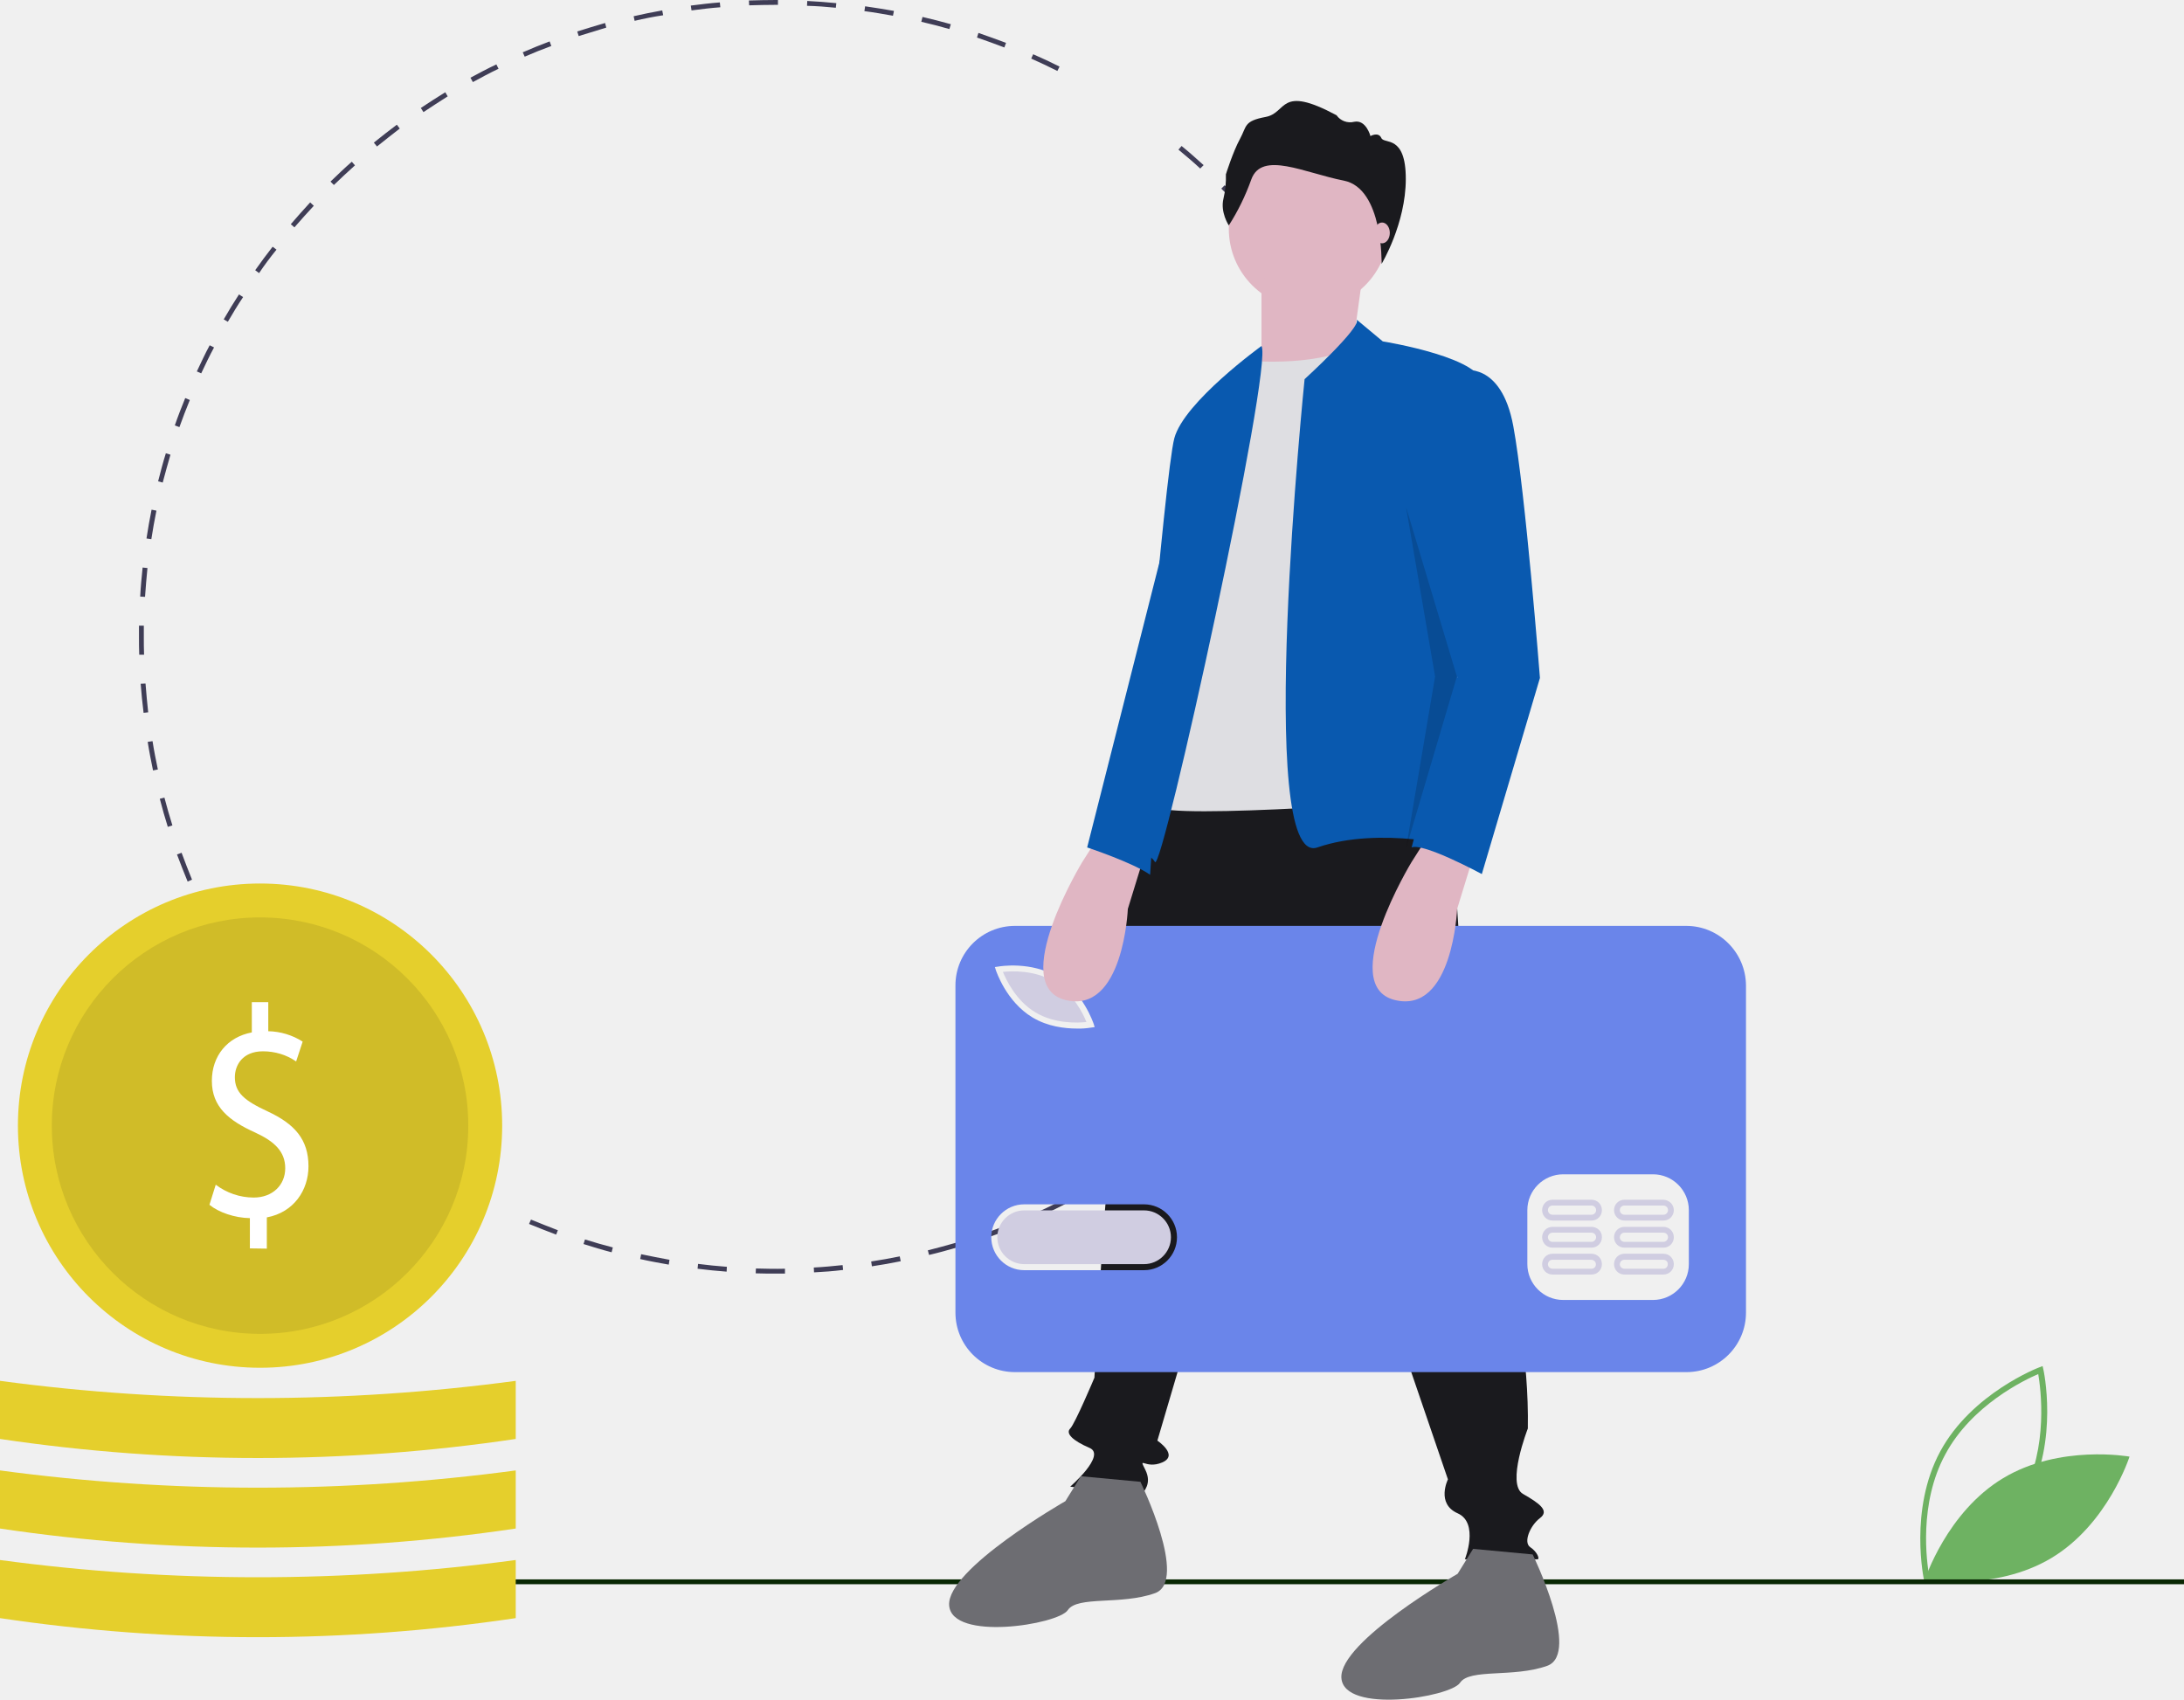
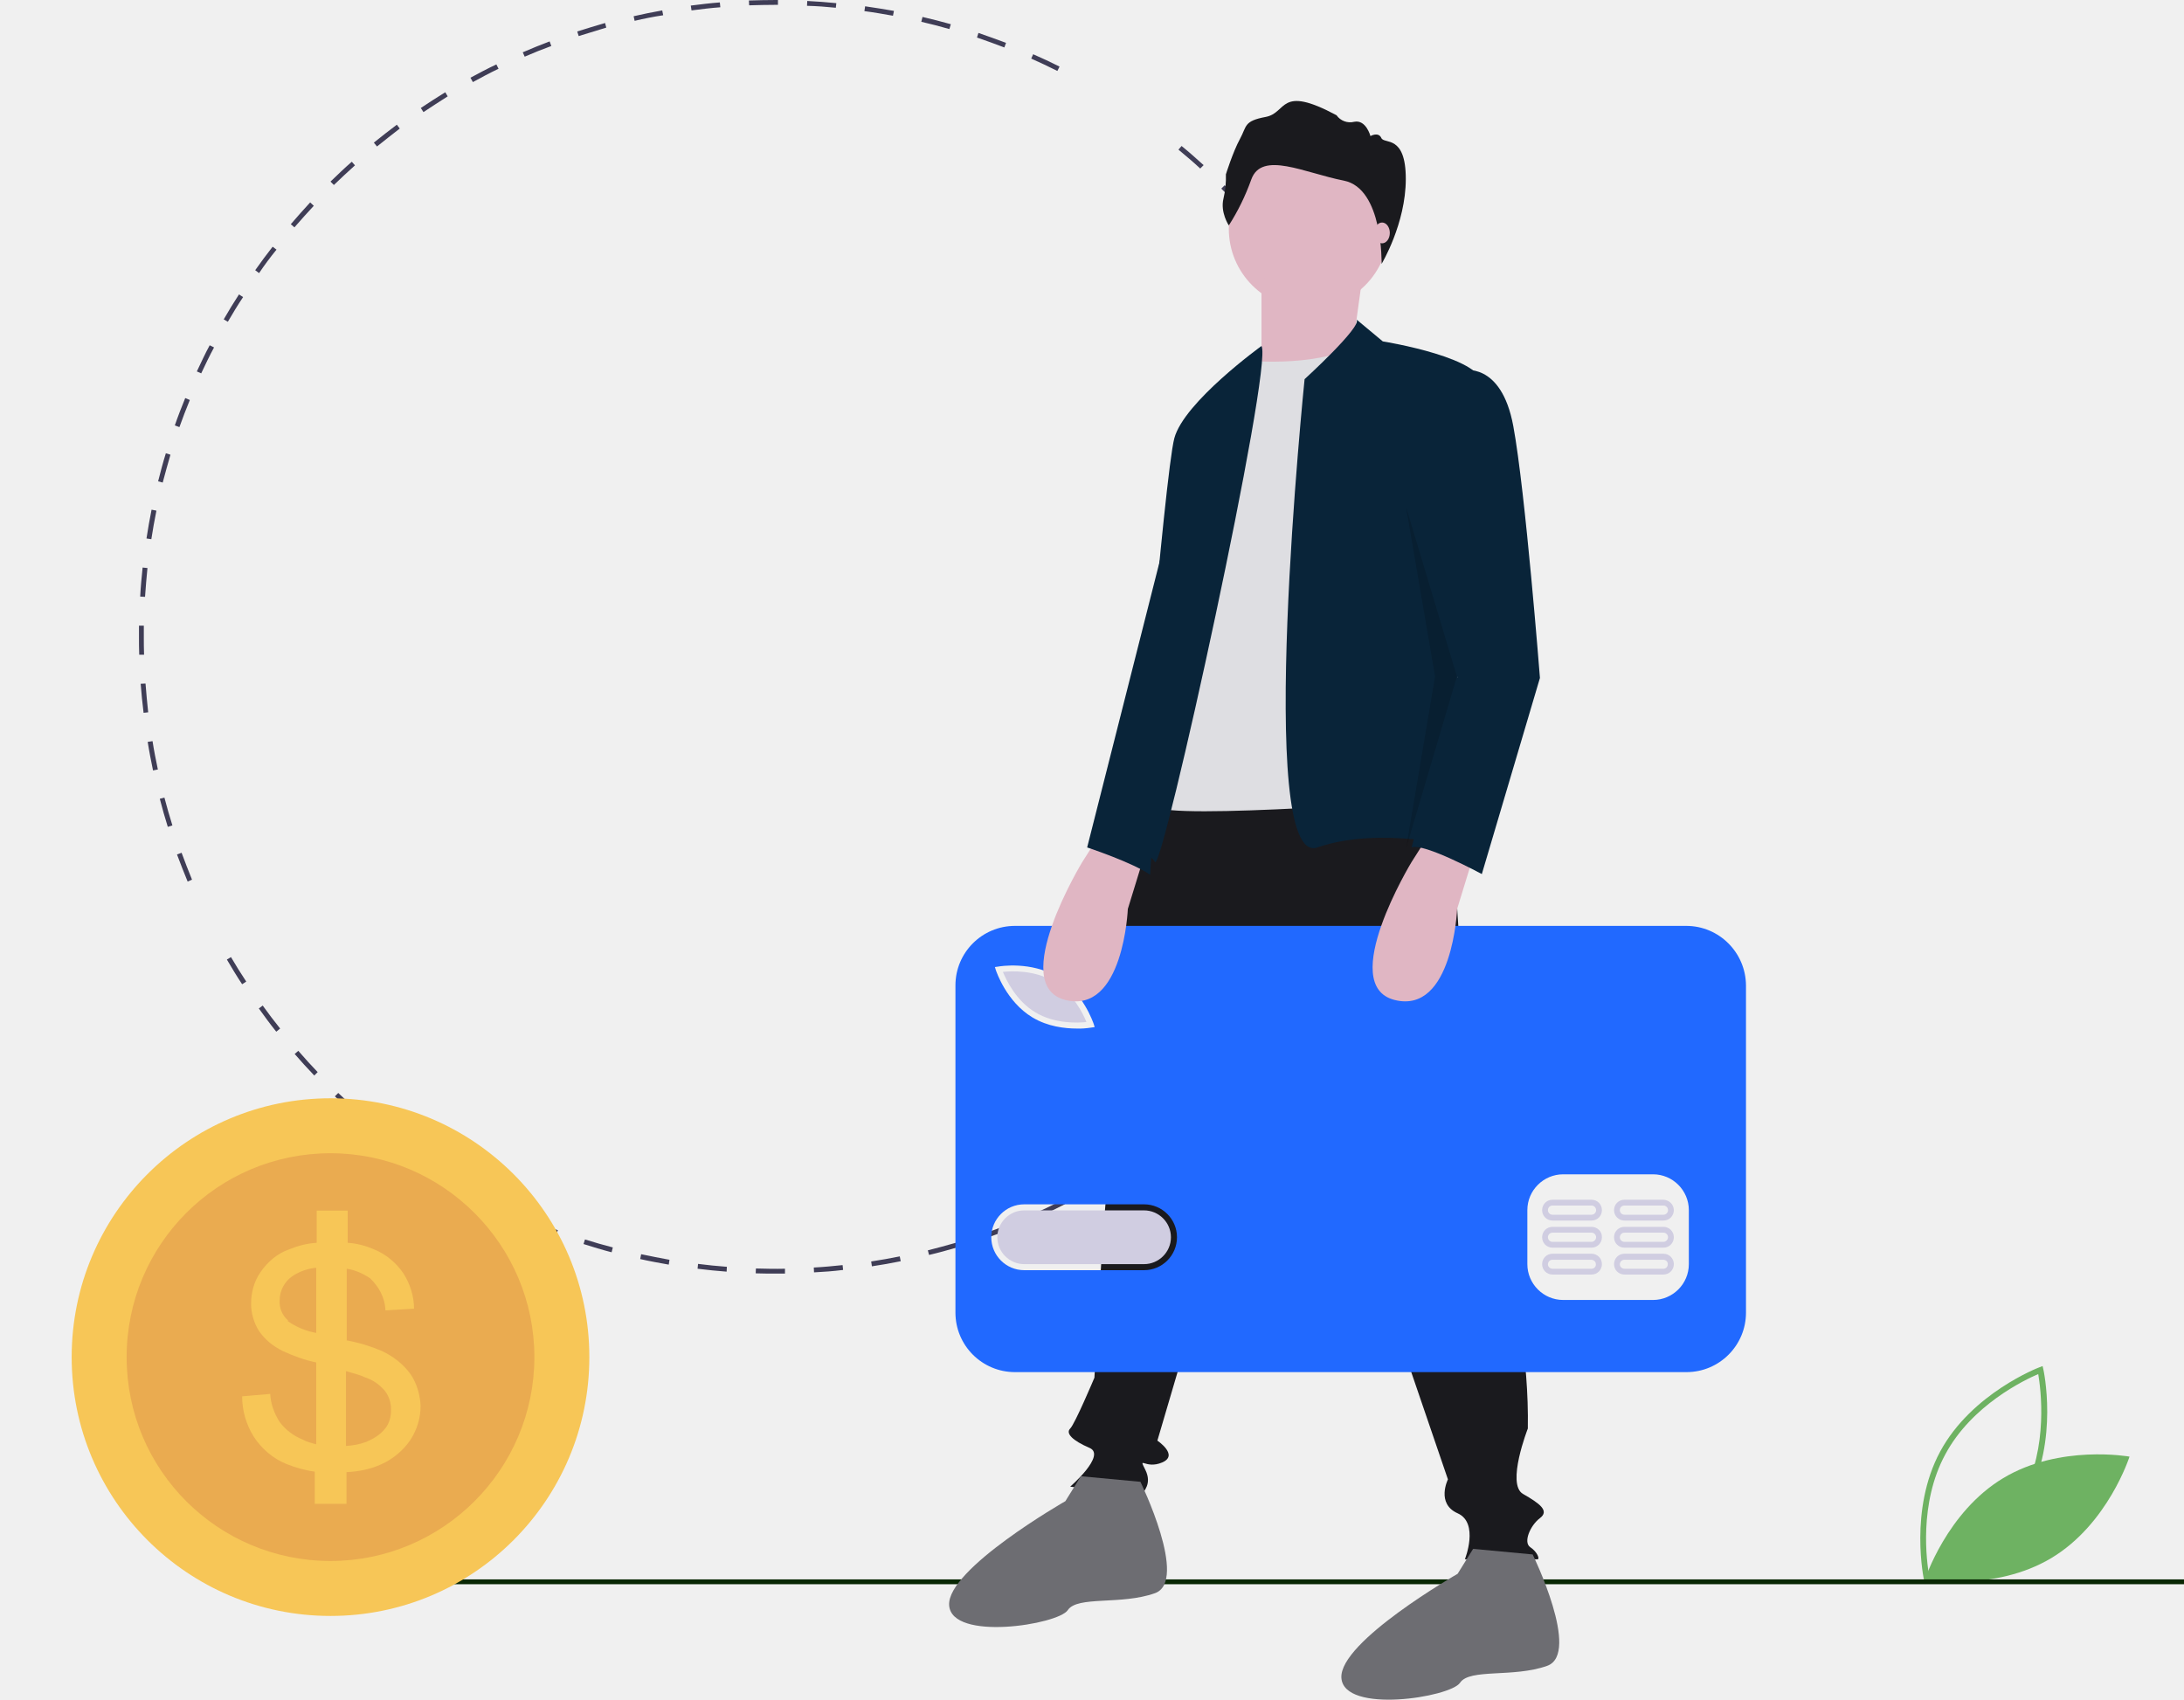
<svg xmlns="http://www.w3.org/2000/svg" version="1.1" id="b465a16a-1202-4755-ab2a-5eeee67c4d89" x="0px" y="0px" viewBox="0 0 902 702" style="enable-background:new 0 0 902 702;" xml:space="preserve">
  <style type="text/css">
	.st0{fill:#6EB262;}
	.st1{fill:#3F3D56;}
	.st2{fill:#092804;}
	.st3{fill:#1A1A1E;}
	.st4{fill:#6D6D72;}
	.st5{fill:#E0B6C3;}
	.st6{fill:#DEDEE2;}
- 	.st7{fill:#0959AF;}
+ 	.st7{fill:#092439;}
	.st8{fill:#D0CDE1;}
- 	.st9{fill:#6A85EA;}
+ 	.st9{fill:#2169FF;}
	.st10{opacity:0.15;enable-background:new    ;}
- 	.st11{fill:#E5CF2C;}
- 	.st12{opacity:0.1;fill:#0F0E02;enable-background:new    ;}
- 	.st13{fill:#FFFFFF;}
+ 	.st11{fill:#F7C657;}
+ 	.st12{fill:#EAAB50;}
</style>
  <path class="st0" d="M794.7,652.9c-0.1-0.3-6.4-29.3,6.6-53.4c13-24.1,40.7-34.7,41-34.8l1.3-0.5l0.3,1.3c0.1,0.3,6.4,29.3-6.6,53.4  c-13,24.1-40.7,34.7-41,34.8l-1.3,0.5L794.7,652.9z M841.8,567.5c-5.6,2.4-27.5,12.8-38.4,33.2c-11,20.3-7.7,44.4-6.6,50.3  c5.5-2.4,27.4-12.8,38.4-33.2C846.1,597.5,842.8,573.4,841.8,567.5L841.8,567.5z" />
  <path class="st0" d="M827.3,610.5c-23.3,14-32.3,41.9-32.3,41.9s28.8,5.1,52.2-8.9s32.3-41.9,32.3-41.9S850.7,596.4,827.3,610.5z" />
-   <path class="st1" d="M320.4,526c-2.8,0-5.6,0-8.3-0.1l0.1-2c4,0.1,8,0.2,12,0.1l0,2C322.9,526,321.7,526,320.4,526z M336.2,525.5  l-0.1-2c4-0.2,8-0.6,11.9-1l0.2,2C344.2,525,340.2,525.3,336.2,525.5z M300.1,525.2c-4-0.3-8-0.7-12-1.2l0.2-2  c3.9,0.5,7.9,0.9,11.9,1.2L300.1,525.2z M360.1,523l-0.3-2c3.9-0.6,7.9-1.3,11.8-2.1l0.4,2C368.1,521.7,364.1,522.4,360.1,523z   M276.2,522.3c-3.9-0.7-7.9-1.4-11.8-2.3l0.4-2c3.9,0.8,7.8,1.6,11.7,2.3L276.2,522.3z M383.7,518.3l-0.5-1.9c3.9-1,7.7-2,11.5-3.1  l0.6,1.9C391.5,516.3,387.6,517.4,383.7,518.3z M252.6,517.2c-3.9-1-7.8-2.2-11.6-3.4l0.6-1.9c3.8,1.2,7.6,2.3,11.5,3.3L252.6,517.2  z M406.8,511.5l-0.7-1.9c3.7-1.3,7.5-2.7,11.2-4.2l0.7,1.9C414.4,508.8,410.6,510.2,406.8,511.5z M229.7,509.9  c-3.8-1.4-7.5-2.9-11.2-4.4l0.8-1.8c3.7,1.5,7.4,3,11.1,4.4L229.7,509.9z M429.1,502.5l-0.8-1.8c3.6-1.6,7.2-3.4,10.7-5.2l0.9,1.8  C436.4,499.1,432.8,500.9,429.1,502.5z M450.5,491.6l-1-1.7c3.4-2,6.9-4,10.2-6.1l1.1,1.7C457.5,487.5,454,489.6,450.5,491.6z   M470.9,478.8l-1.1-1.6c3.2-2.3,6.5-4.6,9.6-7.1l1.2,1.6C477.4,474.1,474.1,476.5,470.9,478.8z M166,475.9c-3.2-2.3-6.5-4.8-9.6-7.3  l1.2-1.6c3.1,2.5,6.3,4.9,9.5,7.2L166,475.9z M489.9,464.1l-1.3-1.5c3-2.6,6-5.2,9-7.9l1.4,1.5C496,458.8,493,461.5,489.9,464.1z   M147.2,460.9c-3-2.6-6-5.4-8.9-8.1l1.4-1.4c2.9,2.7,5.8,5.5,8.8,8.1L147.2,460.9z M507.6,447.7l-1.4-1.4c2.8-2.8,5.5-5.8,8.2-8.7  l1.5,1.3C513.2,441.9,510.4,444.9,507.6,447.7L507.6,447.7z M129.8,444.2c-2.8-2.9-5.5-5.9-8.1-8.9l1.5-1.3c2.6,3,5.3,6,8,8.8  L129.8,444.2z M523.7,429.9l-1.5-1.3c2.5-3.1,5-6.2,7.4-9.4l1.6,1.2C528.8,423.6,526.3,426.8,523.7,429.9z M114.1,426.1  c-2.5-3.1-4.9-6.4-7.2-9.6l1.6-1.2c2.3,3.2,4.7,6.4,7.2,9.5L114.1,426.1z M538.2,410.6l-1.7-1.1c2.2-3.3,4.4-6.7,6.5-10l1.7,1  C542.6,403.8,540.4,407.3,538.2,410.6z M100,406.5c-2.2-3.3-4.3-6.8-6.3-10.2l1.7-1c2,3.4,4.1,6.8,6.3,10.1L100,406.5z M550.8,390  l-1.8-1c1.9-3.5,3.8-7,5.5-10.6l1.8,0.9C554.6,382.9,552.7,386.5,550.8,390L550.8,390z M561.4,368.4l-1.8-0.8  c1.6-3.6,3.1-7.4,4.5-11.1l1.9,0.7C564.6,361,563.1,364.7,561.4,368.4L561.4,368.4z M77.5,364.1c-1.5-3.7-3-7.4-4.4-11.2l1.9-0.7  c1.4,3.7,2.8,7.5,4.3,11.1L77.5,364.1z M570.1,345.9l-1.9-0.6c1.2-3.8,2.4-7.6,3.5-11.4l1.9,0.5  C572.5,338.2,571.4,342.1,570.1,345.9L570.1,345.9z M69.3,341.5c-1.2-3.8-2.3-7.7-3.3-11.6l1.9-0.5c1,3.8,2.1,7.7,3.3,11.5  L69.3,341.5z M576.6,322.7l-1.9-0.5c0.9-3.9,1.7-7.8,2.4-11.7l2,0.4C578.3,314.8,577.5,318.8,576.6,322.7z M63.2,318.2  c-0.8-3.9-1.6-7.9-2.2-11.8l2-0.3c0.6,3.9,1.4,7.9,2.2,11.7L63.2,318.2z M581,299l-2-0.3c0.5-3.9,1-7.9,1.4-11.9l2,0.2  C582,291,581.5,295.1,581,299z M59.3,294.4c-0.5-4-0.9-8-1.2-12l2-0.1c0.3,4,0.7,8,1.1,11.9L59.3,294.4z M583.1,275l-2-0.1  c0.2-4,0.3-8,0.3-11.9h2C583.4,267,583.3,271,583.1,275z M57.5,270.4c-0.1-2.5-0.1-5-0.1-7.4c0-1.5,0-3.1,0-4.6l2,0c0,1.5,0,3,0,4.6  c0,2.5,0,4.9,0.1,7.4L57.5,270.4z M59.9,246.5l-2-0.1c0.2-4,0.6-8,1-12l2,0.2C60.5,238.5,60.2,242.5,59.9,246.5L59.9,246.5z   M580.1,234.3c-0.4-3.9-0.9-5.9-1.5-9.8l2-0.3c0.6,4,1.1,7,1.5,10.9L580.1,234.3z M62.5,222.7l-2-0.3c0.6-4,1.3-7.9,2.1-11.9l2,0.4  C63.8,214.9,63.1,218.8,62.5,222.7L62.5,222.7z M576.6,212.7c-0.8-3.9-1.6-7.8-2.6-11.7l1.9-0.5c0.9,3.9,1.8,7.8,2.6,11.8  L576.6,212.7z M67.2,199.3l-1.9-0.5c1-3.9,2-7.8,3.2-11.6l1.9,0.6C69.3,191.6,68.2,195.5,67.2,199.3z M570.9,189.5  c-1.1-3.8-2.3-7.6-3.6-11.4l1.9-0.7c1.3,3.8,2.5,7.6,3.7,11.5L570.9,189.5z M74.1,176.4l-1.9-0.7c1.3-3.8,2.8-7.6,4.3-11.3l1.9,0.8  C76.9,168.9,75.4,172.7,74.1,176.4z M563.2,166.9c-1.5-3.7-3-7.4-4.6-11l1.8-0.8c1.6,3.6,3.2,7.4,4.7,11.1L563.2,166.9z M83.1,154.2  l-1.8-0.8c1.7-3.6,3.4-7.3,5.3-10.8l1.8,0.9C86.5,147,84.8,150.6,83.1,154.2z M553.4,145.2c-1.8-3.5-3.7-7.1-5.6-10.5l1.7-1  c2,3.5,3.9,7,5.7,10.6L553.4,145.2z M94.1,132.9l-1.7-1c2-3.5,4.1-6.9,6.3-10.3l1.7,1.1C98.1,126.1,96.1,129.5,94.1,132.9z   M541.6,124.4c-2.1-3.4-4.3-6.7-6.6-10l1.6-1.1c2.3,3.3,4.5,6.6,6.6,10L541.6,124.4z M107,112.8l-1.6-1.2c2.3-3.3,4.7-6.5,7.2-9.7  l1.6,1.2C111.6,106.3,109.2,109.5,107,112.8z M528,104.8c-2.4-3.2-4.9-6.3-7.5-9.3l1.5-1.3c2.6,3.1,5.1,6.2,7.5,9.4L528,104.8z   M121.6,93.9l-1.5-1.3c2.6-3,5.3-6.1,8-9l1.5,1.4C126.9,87.9,124.2,90.9,121.6,93.9z M512.7,86.5c-2.7-2.9-5.5-5.8-8.3-8.6l1.4-1.4  c2.8,2.8,5.6,5.7,8.3,8.7L512.7,86.5z M137.9,76.4l-1.4-1.4c2.9-2.8,5.8-5.6,8.8-8.2l1.3,1.5C143.7,70.9,140.8,73.6,137.9,76.4  L137.9,76.4z M495.7,69.6c-2.9-2.7-6-5.3-9-7.8l1.3-1.5c3.1,2.5,6.1,5.2,9.1,7.9L495.7,69.6z M155.7,60.5l-1.3-1.6  c3.1-2.5,6.3-5,9.5-7.4l1.2,1.6C162,55.5,158.8,58,155.7,60.5L155.7,60.5z M174.9,46.3l-1.1-1.7c3.3-2.2,6.7-4.4,10.1-6.5l1,1.7  C181.6,41.9,178.2,44.1,174.9,46.3L174.9,46.3z M195.3,33.9l-1-1.8c3.5-1.9,7.1-3.8,10.7-5.5l0.9,1.8  C202.3,30.1,198.8,32,195.3,33.9z M436.7,29.3c-3.6-1.8-7.2-3.5-10.8-5.1l0.8-1.8c3.7,1.6,7.3,3.3,10.9,5.1L436.7,29.3z M216.7,23.4  l-0.8-1.8c3.7-1.6,7.4-3.1,11.1-4.5l0.7,1.9C224.1,20.3,220.4,21.8,216.7,23.4z M414.8,19.6c-3.7-1.4-7.5-2.8-11.3-4.1l0.6-1.9  c3.8,1.3,7.6,2.7,11.4,4.1L414.8,19.6z M239,14.9l-0.6-1.9c3.8-1.2,7.7-2.4,11.5-3.5l0.5,1.9C246.7,12.5,242.8,13.7,239,14.9z   M392.1,12c-3.8-1.1-7.7-2.1-11.6-3L381,7c3.9,0.9,7.8,1.9,11.7,3L392.1,12z M262.1,8.6l-0.4-1.9c3.9-0.9,7.9-1.7,11.8-2.4l0.4,2  C269.9,6.9,265.9,7.7,262.1,8.6z M368.8,6.5c-3.9-0.7-7.9-1.4-11.8-1.9l0.3-2c4,0.6,8,1.2,11.9,1.9L368.8,6.5z M285.6,4.3l-0.3-2  c4-0.5,8-1,12-1.3l0.2,2C293.5,3.3,289.5,3.8,285.6,4.3z M345.2,3.2c-3.9-0.4-7.9-0.7-11.9-0.8l0.1-2c4,0.2,8,0.5,12,0.9L345.2,3.2z   M309.4,2.2l-0.1-2C313,0.1,316.7,0,320.4,0l0.9,0l0,2l-0.9,0C316.7,2,313,2.1,309.4,2.2z" />
+   <path class="st1" d="M320.4,526c-2.8,0-5.6,0-8.3-0.1l0.1-2c4,0.1,8,0.2,12,0.1v2C322.9,526,321.7,526,320.4,526z M336.2,525.5  l-0.1-2c4-0.2,8-0.6,11.9-1l0.2,2C344.2,525,340.2,525.3,336.2,525.5z M300.1,525.2c-4-0.3-8-0.7-12-1.2l0.2-2  c3.9,0.5,7.9,0.9,11.9,1.2L300.1,525.2z M360.1,523l-0.3-2c3.9-0.6,7.9-1.3,11.8-2.1l0.4,2C368.1,521.7,364.1,522.4,360.1,523z   M276.2,522.3c-3.9-0.7-7.9-1.4-11.8-2.3l0.4-2c3.9,0.8,7.8,1.6,11.7,2.3L276.2,522.3z M383.7,518.3l-0.5-1.9c3.9-1,7.7-2,11.5-3.1  l0.6,1.9C391.5,516.3,387.6,517.4,383.7,518.3z M252.6,517.2c-3.9-1-7.8-2.2-11.6-3.4l0.6-1.9c3.8,1.2,7.6,2.3,11.5,3.3L252.6,517.2  z M406.8,511.5l-0.7-1.9c3.7-1.3,7.5-2.7,11.2-4.2l0.7,1.9C414.4,508.8,410.6,510.2,406.8,511.5z M229.7,509.9  c-3.8-1.4-7.5-2.9-11.2-4.4l0.8-1.8c3.7,1.5,7.4,3,11.1,4.4L229.7,509.9z M429.1,502.5l-0.8-1.8c3.6-1.6,7.2-3.4,10.7-5.2l0.9,1.8  C436.4,499.1,432.8,500.9,429.1,502.5z M450.5,491.6l-1-1.7c3.4-2,6.9-4,10.2-6.1l1.1,1.7C457.5,487.5,454,489.6,450.5,491.6z   M470.9,478.8l-1.1-1.6c3.2-2.3,6.5-4.6,9.6-7.1l1.2,1.6C477.4,474.1,474.1,476.5,470.9,478.8z M166,475.9c-3.2-2.3-6.5-4.8-9.6-7.3  l1.2-1.6c3.1,2.5,6.3,4.9,9.5,7.2L166,475.9z M489.9,464.1l-1.3-1.5c3-2.6,6-5.2,9-7.9l1.4,1.5C496,458.8,493,461.5,489.9,464.1z   M147.2,460.9c-3-2.6-6-5.4-8.9-8.1l1.4-1.4c2.9,2.7,5.8,5.5,8.8,8.1L147.2,460.9z M507.6,447.7l-1.4-1.4c2.8-2.8,5.5-5.8,8.2-8.7  l1.5,1.3C513.2,441.9,510.4,444.9,507.6,447.7L507.6,447.7z M129.8,444.2c-2.8-2.9-5.5-5.9-8.1-8.9l1.5-1.3c2.6,3,5.3,6,8,8.8  L129.8,444.2z M523.7,429.9l-1.5-1.3c2.5-3.1,5-6.2,7.4-9.4l1.6,1.2C528.8,423.6,526.3,426.8,523.7,429.9z M114.1,426.1  c-2.5-3.1-4.9-6.4-7.2-9.6l1.6-1.2c2.3,3.2,4.7,6.4,7.2,9.5L114.1,426.1z M538.2,410.6l-1.7-1.1c2.2-3.3,4.4-6.7,6.5-10l1.7,1  C542.6,403.8,540.4,407.3,538.2,410.6z M100,406.5c-2.2-3.3-4.3-6.8-6.3-10.2l1.7-1c2,3.4,4.1,6.8,6.3,10.1L100,406.5z M550.8,390  l-1.8-1c1.9-3.5,3.8-7,5.5-10.6l1.8,0.9C554.6,382.9,552.7,386.5,550.8,390L550.8,390z M561.4,368.4l-1.8-0.8  c1.6-3.6,3.1-7.4,4.5-11.1l1.9,0.7C564.6,361,563.1,364.7,561.4,368.4L561.4,368.4z M77.5,364.1c-1.5-3.7-3-7.4-4.4-11.2l1.9-0.7  c1.4,3.7,2.8,7.5,4.3,11.1L77.5,364.1z M570.1,345.9l-1.9-0.6c1.2-3.8,2.4-7.6,3.5-11.4l1.9,0.5  C572.5,338.2,571.4,342.1,570.1,345.9L570.1,345.9z M69.3,341.5c-1.2-3.8-2.3-7.7-3.3-11.6l1.9-0.5c1,3.8,2.1,7.7,3.3,11.5  L69.3,341.5z M576.6,322.7l-1.9-0.5c0.9-3.9,1.7-7.8,2.4-11.7l2,0.4C578.3,314.8,577.5,318.8,576.6,322.7z M63.2,318.2  c-0.8-3.9-1.6-7.9-2.2-11.8l2-0.3c0.6,3.9,1.4,7.9,2.2,11.7L63.2,318.2z M581,299l-2-0.3c0.5-3.9,1-7.9,1.4-11.9l2,0.2  C582,291,581.5,295.1,581,299z M59.3,294.4c-0.5-4-0.9-8-1.2-12l2-0.1c0.3,4,0.7,8,1.1,11.9L59.3,294.4z M583.1,275l-2-0.1  c0.2-4,0.3-8,0.3-11.9h2C583.4,267,583.3,271,583.1,275z M57.5,270.4c-0.1-2.5-0.1-5-0.1-7.4c0-1.5,0-3.1,0-4.6h2c0,1.5,0,3,0,4.6  c0,2.5,0,4.9,0.1,7.4H57.5z M59.9,246.5l-2-0.1c0.2-4,0.6-8,1-12l2,0.2C60.5,238.5,60.2,242.5,59.9,246.5L59.9,246.5z M580.1,234.3  c-0.4-3.9-0.9-5.9-1.5-9.8l2-0.3c0.6,4,1.1,7,1.5,10.9L580.1,234.3z M62.5,222.7l-2-0.3c0.6-4,1.3-7.9,2.1-11.9l2,0.4  C63.8,214.9,63.1,218.8,62.5,222.7L62.5,222.7z M576.6,212.7c-0.8-3.9-1.6-7.8-2.6-11.7l1.9-0.5c0.9,3.9,1.8,7.8,2.6,11.8  L576.6,212.7z M67.2,199.3l-1.9-0.5c1-3.9,2-7.8,3.2-11.6l1.9,0.6C69.3,191.6,68.2,195.5,67.2,199.3z M570.9,189.5  c-1.1-3.8-2.3-7.6-3.6-11.4l1.9-0.7c1.3,3.8,2.5,7.6,3.7,11.5L570.9,189.5z M74.1,176.4l-1.9-0.7c1.3-3.8,2.8-7.6,4.3-11.3l1.9,0.8  C76.9,168.9,75.4,172.7,74.1,176.4z M563.2,166.9c-1.5-3.7-3-7.4-4.6-11l1.8-0.8c1.6,3.6,3.2,7.4,4.7,11.1L563.2,166.9z M83.1,154.2  l-1.8-0.8c1.7-3.6,3.4-7.3,5.3-10.8l1.8,0.9C86.5,147,84.8,150.6,83.1,154.2z M553.4,145.2c-1.8-3.5-3.7-7.1-5.6-10.5l1.7-1  c2,3.5,3.9,7,5.7,10.6L553.4,145.2z M94.1,132.9l-1.7-1c2-3.5,4.1-6.9,6.3-10.3l1.7,1.1C98.1,126.1,96.1,129.5,94.1,132.9z   M541.6,124.4c-2.1-3.4-4.3-6.7-6.6-10l1.6-1.1c2.3,3.3,4.5,6.6,6.6,10L541.6,124.4z M107,112.8l-1.6-1.2c2.3-3.3,4.7-6.5,7.2-9.7  l1.6,1.2C111.6,106.3,109.2,109.5,107,112.8z M528,104.8c-2.4-3.2-4.9-6.3-7.5-9.3l1.5-1.3c2.6,3.1,5.1,6.2,7.5,9.4L528,104.8z   M121.6,93.9l-1.5-1.3c2.6-3,5.3-6.1,8-9l1.5,1.4C126.9,87.9,124.2,90.9,121.6,93.9z M512.7,86.5c-2.7-2.9-5.5-5.8-8.3-8.6l1.4-1.4  c2.8,2.8,5.6,5.7,8.3,8.7L512.7,86.5z M137.9,76.4l-1.4-1.4c2.9-2.8,5.8-5.6,8.8-8.2l1.3,1.5C143.7,70.9,140.8,73.6,137.9,76.4  L137.9,76.4z M495.7,69.6c-2.9-2.7-6-5.3-9-7.8l1.3-1.5c3.1,2.5,6.1,5.2,9.1,7.9L495.7,69.6z M155.7,60.5l-1.3-1.6  c3.1-2.5,6.3-5,9.5-7.4l1.2,1.6C162,55.5,158.8,58,155.7,60.5L155.7,60.5z M174.9,46.3l-1.1-1.7c3.3-2.2,6.7-4.4,10.1-6.5l1,1.7  C181.6,41.9,178.2,44.1,174.9,46.3L174.9,46.3z M195.3,33.9l-1-1.8c3.5-1.9,7.1-3.8,10.7-5.5l0.9,1.8  C202.3,30.1,198.8,32,195.3,33.9z M436.7,29.3c-3.6-1.8-7.2-3.5-10.8-5.1l0.8-1.8c3.7,1.6,7.3,3.3,10.9,5.1L436.7,29.3z M216.7,23.4  l-0.8-1.8c3.7-1.6,7.4-3.1,11.1-4.5l0.7,1.9C224.1,20.3,220.4,21.8,216.7,23.4z M414.8,19.6c-3.7-1.4-7.5-2.8-11.3-4.1l0.6-1.9  c3.8,1.3,7.6,2.7,11.4,4.1L414.8,19.6z M239,14.9l-0.6-1.9c3.8-1.2,7.7-2.4,11.5-3.5l0.5,1.9C246.7,12.5,242.8,13.7,239,14.9z   M392.1,12c-3.8-1.1-7.7-2.1-11.6-3l0.5-2c3.9,0.9,7.8,1.9,11.7,3L392.1,12z M262.1,8.6l-0.4-1.9c3.9-0.9,7.9-1.7,11.8-2.4l0.4,2  C269.9,6.9,265.9,7.7,262.1,8.6z M368.8,6.5c-3.9-0.7-7.9-1.4-11.8-1.9l0.3-2c4,0.6,8,1.2,11.9,1.9L368.8,6.5z M285.6,4.3l-0.3-2  c4-0.5,8-1,12-1.3l0.2,2C293.5,3.3,289.5,3.8,285.6,4.3z M345.2,3.2c-3.9-0.4-7.9-0.7-11.9-0.8l0.1-2c4,0.2,8,0.5,12,0.9L345.2,3.2z   M309.4,2.2l-0.1-2C313,0.1,316.7,0,320.4,0h0.9v2h-0.9C316.7,2,313,2.1,309.4,2.2z" />
  <rect x="169" y="652.3" class="st2" width="733" height="2" />
  <path class="st3" d="M598,316l10,155c0,0,24,61,23,119c0,0-9,23-2,27s11,7,7,10s-7,10-4,12s4,5,3,5h-30c0,0,6-15-3-19s-4-14-4-14  l-67-196l-53,180c0,0,9,6,2,9s-10-3-7,3s-1,9-1,10s-30-3-30-3s15-13,8-16s-10-6-8-8s10-21,10-21s4-72,5-75s0-17,0-24s-1-35,2-42  s6-93,22-103S598,316,598,316z" />
  <path class="st4" d="M471,612c0,0,20,41,6,46s-32,1-36,7s-48,13-49-2s48-43,48-43l6.4-10.3L471,612z" />
  <path class="st4" d="M633,642c0,0,20,41,6,46s-32,1-36,7s-48,13-49-2s48-43,48-43l6.4-10.3L633,642z" />
  <circle class="st5" cx="540.5" cy="94.5" r="33" />
  <polygon class="st5" points="563,112 559,141 529,164 521,153 521,115 " />
  <path class="st6" d="M516,149c0,0,31,3,47-8l32,189c0,0-113,9-118,3v-59l20-96L516,149z" />
  <path class="st7" d="M560.3,132l10.8,9c0,0,44,7,41,19l-12,142l4,48c0,0-34-9-60,0s-5.3-193.4-5.3-193.4S562.5,135,560.3,132z" />
  <path class="st7" d="M521,142.9c0,0-32,23.1-36,38.1s-17,173-17,173s6-3,9,2S526,150.8,521,142.9z" />
-   <path class="st3" d="M507.5,93.1c0,0-3.6-5.4-2.2-11.1c0.8-3.3,1.1-6.7,1-10c0,0,2.9-9.3,5.8-14.6s1.5-7.4,10.6-9.1  s5.4-13.5,29.3-0.7c1.6,2.3,4.5,3.4,7.3,2.7c4.9-1,6.7,5.9,6.7,5.9s3.3-1.9,4.5,0.8s10.1-1.6,10.1,16.9s-10,35.1-10,35.1  s0.7-31.2-15.6-34.4s-33.9-12.4-38.2-0.5C514.4,80.8,511.3,87.2,507.5,93.1z" />
+   <path class="st3" d="M507.5,93.1c0,0-3.6-5.4-2.2-11.1c0.8-3.3,1.1-6.7,1-10c0,0,2.9-9.3,5.8-14.6c2.9-5.3,1.5-7.4,10.6-9.1  s5.4-13.5,29.3-0.7c1.6,2.3,4.5,3.4,7.3,2.7c4.9-1,6.7,5.9,6.7,5.9s3.3-1.9,4.5,0.8s10.1-1.6,10.1,16.9s-10,35.1-10,35.1  s0.7-31.2-15.6-34.4s-33.9-12.4-38.2-0.5C514.4,80.8,511.3,87.2,507.5,93.1z" />
  <ellipse class="st5" cx="570.8" cy="96.2" rx="3.2" ry="4.3" />
  <path class="st8" d="M435.3,405.4c-7.9-4.8-17.5-4.4-21.1-4c1.4,3.4,5.5,12,13.4,16.7c7.9,4.8,17.5,4.4,21.1,4  C447.4,418.8,443.2,410.2,435.3,405.4z" />
  <path class="st8" d="M472.5,499.9H423c-6.1,0-11.1,5-11.1,11.1c0,6.1,5,11.1,11.1,11.1h49.5c6.1,0,11.1-5,11.1-11.1  C483.6,504.9,478.6,499.9,472.5,499.9z" />
-   <path class="st9" d="M696.4,382.4H419.2c-13.6,0-24.6,11-24.6,24.6c0,0,0,0,0,0v135.1c0,13.6,11,24.6,24.6,24.6c0,0,0,0,0,0h277.3  c13.6,0,24.6-11,24.6-24.6v0V407C721,393.4,710,382.4,696.4,382.4C696.4,382.4,696.4,382.4,696.4,382.4z M412.3,399.2  c0.5-0.1,13.5-2.3,24.3,4.2c10.8,6.5,14.9,19,15.1,19.5l0.4,1.3l-1.4,0.2c-2,0.3-4,0.5-6,0.4c-4.9,0-12-0.8-18.3-4.6  c-10.8-6.5-14.9-19-15.1-19.5l-0.4-1.3L412.3,399.2z M472.5,524.6H423c-7.5,0-13.6-6.1-13.6-13.6c0-7.5,6.1-13.6,13.6-13.6h49.5  c7.5,0,13.6,6.1,13.6,13.6C486.1,518.5,480,524.6,472.5,524.6z M697.5,522.1c0,8.2-6.7,14.8-14.8,14.8h-37.1  c-8.2,0-14.8-6.7-14.8-14.8v-22.3c0-8.2,6.7-14.8,14.8-14.8h37.1c8.2,0,14.8,6.7,14.8,14.8L697.5,522.1z" />
-   <path class="st8" d="M657.3,517.8h-16.1c-2.4,0-4.3,1.9-4.3,4.3s1.9,4.3,4.3,4.3h16.1c2.4,0,4.3-1.9,4.3-4.3  S659.7,517.8,657.3,517.8z M657.3,524h-16.1c-1,0-1.9-0.8-1.9-1.8c0-1,0.8-1.9,1.8-1.9c0,0,0,0,0,0h16.1c1,0,1.9,0.8,1.9,1.8  C659.2,523.1,658.4,524,657.3,524C657.3,524,657.3,524,657.3,524z" />
-   <path class="st8" d="M687,517.8h-16.1c-2.4,0-4.3,1.9-4.3,4.3c0,2.4,1.9,4.3,4.3,4.3c0,0,0,0,0,0H687c2.4,0,4.3-1.9,4.3-4.3  S689.4,517.8,687,517.8z M687,524h-16.1c-1,0-1.9-0.8-1.9-1.8c0-1,0.8-1.9,1.8-1.9c0,0,0,0,0,0H687c1,0,1.9,0.8,1.8,1.9  C688.8,523.2,688,524,687,524z" />
-   <path class="st8" d="M657.3,506.7h-16.1c-2.4,0-4.3,1.9-4.3,4.3c0,2.4,1.9,4.3,4.3,4.3h16.1c2.4,0,4.3-1.9,4.3-4.3  C661.7,508.6,659.7,506.7,657.3,506.7C657.3,506.7,657.3,506.7,657.3,506.7z M657.3,512.9h-16.1c-1,0-1.9-0.8-1.9-1.9  c0-1,0.8-1.9,1.9-1.9h16.1c1,0,1.9,0.8,1.9,1.9C659.2,512,658.3,512.9,657.3,512.9z" />
-   <path class="st8" d="M687,506.7h-16.1c-2.4,0-4.3,1.9-4.3,4.3c0,2.4,1.9,4.3,4.3,4.3c0,0,0,0,0,0H687c2.4,0,4.3-1.9,4.3-4.3  C691.3,508.6,689.4,506.7,687,506.7z M687,512.9h-16.1c-1,0-1.9-0.8-1.9-1.9c0-1,0.8-1.9,1.9-1.9H687c1,0,1.9,0.8,1.9,1.9  C688.9,512,688,512.9,687,512.9L687,512.9z" />
+   <path class="st9" d="M696.4,382.4H419.2c-13.6,0-24.6,11-24.6,24.6l0,0v135.1c0,13.6,11,24.6,24.6,24.6l0,0h277.3  c13.6,0,24.6-11,24.6-24.6l0,0V407C721,393.4,710,382.4,696.4,382.4L696.4,382.4z M412.3,399.2c0.5-0.1,13.5-2.3,24.3,4.2  s14.9,19,15.1,19.5l0.4,1.3l-1.4,0.2c-2,0.3-4,0.5-6,0.4c-4.9,0-12-0.8-18.3-4.6c-10.8-6.5-14.9-19-15.1-19.5l-0.4-1.3L412.3,399.2z   M472.5,524.6H423c-7.5,0-13.6-6.1-13.6-13.6c0-7.5,6.1-13.6,13.6-13.6h49.5c7.5,0,13.6,6.1,13.6,13.6  C486.1,518.5,480,524.6,472.5,524.6z M697.5,522.1c0,8.2-6.7,14.8-14.8,14.8h-37.1c-8.2,0-14.8-6.7-14.8-14.8v-22.3  c0-8.2,6.7-14.8,14.8-14.8h37.1c8.2,0,14.8,6.7,14.8,14.8V522.1z" />
+   <path class="st8" d="M657.3,517.8h-16.1c-2.4,0-4.3,1.9-4.3,4.3s1.9,4.3,4.3,4.3h16.1c2.4,0,4.3-1.9,4.3-4.3  S659.7,517.8,657.3,517.8z M657.3,524h-16.1c-1,0-1.9-0.8-1.9-1.8s0.8-1.9,1.8-1.9l0,0h16.1c1,0,1.9,0.8,1.9,1.8  C659.2,523.1,658.4,524,657.3,524L657.3,524z" />
+   <path class="st8" d="M687,517.8h-16.1c-2.4,0-4.3,1.9-4.3,4.3c0,2.4,1.9,4.3,4.3,4.3l0,0H687c2.4,0,4.3-1.9,4.3-4.3  S689.4,517.8,687,517.8z M687,524h-16.1c-1,0-1.9-0.8-1.9-1.8s0.8-1.9,1.8-1.9l0,0H687c1,0,1.9,0.8,1.8,1.9  C688.8,523.2,688,524,687,524z" />
+   <path class="st8" d="M657.3,506.7h-16.1c-2.4,0-4.3,1.9-4.3,4.3c0,2.4,1.9,4.3,4.3,4.3h16.1c2.4,0,4.3-1.9,4.3-4.3  C661.7,508.6,659.7,506.7,657.3,506.7L657.3,506.7z M657.3,512.9h-16.1c-1,0-1.9-0.8-1.9-1.9c0-1,0.8-1.9,1.9-1.9h16.1  c1,0,1.9,0.8,1.9,1.9C659.2,512,658.3,512.9,657.3,512.9z" />
+   <path class="st8" d="M687,506.7h-16.1c-2.4,0-4.3,1.9-4.3,4.3c0,2.4,1.9,4.3,4.3,4.3l0,0H687c2.4,0,4.3-1.9,4.3-4.3  C691.3,508.6,689.4,506.7,687,506.7z M687,512.9h-16.1c-1,0-1.9-0.8-1.9-1.9c0-1,0.8-1.9,1.9-1.9H687c1,0,1.9,0.8,1.9,1.9  C688.9,512,688,512.9,687,512.9L687,512.9z" />
  <path class="st8" d="M657.3,495.5h-16.1c-2.4,0-4.3,1.9-4.3,4.3s1.9,4.3,4.3,4.3h16.1c2.4,0,4.3-1.9,4.3-4.3  S659.7,495.5,657.3,495.5z M657.3,501.7h-16.1c-1,0-1.9-0.8-1.9-1.9s0.8-1.9,1.9-1.9h16.1c1,0,1.9,0.8,1.9,1.9  S658.3,501.7,657.3,501.7z" />
-   <path class="st8" d="M687,495.5h-16.1c-2.4,0-4.3,1.9-4.3,4.3c0,2.4,1.9,4.3,4.3,4.3c0,0,0,0,0,0H687c2.4,0,4.3-1.9,4.3-4.3  C691.3,497.5,689.4,495.6,687,495.5z M687,501.7h-16.1c-1,0-1.9-0.8-1.9-1.9s0.8-1.9,1.9-1.9H687c1,0,1.9,0.8,1.9,1.9  S688,501.7,687,501.7L687,501.7z" />
+   <path class="st8" d="M687,495.5h-16.1c-2.4,0-4.3,1.9-4.3,4.3s1.9,4.3,4.3,4.3l0,0H687c2.4,0,4.3-1.9,4.3-4.3  C691.3,497.5,689.4,495.6,687,495.5z M687,501.7h-16.1c-1,0-1.9-0.8-1.9-1.9s0.8-1.9,1.9-1.9H687c1,0,1.9,0.8,1.9,1.9  S688,501.7,687,501.7L687,501.7z" />
  <path class="st5" d="M609,352l-7.2,23.4c0,0-1.8,43.6-25.8,37.6s7-57,7-57l7-11L609,352z" />
  <path class="st5" d="M473,352l-7.2,23.4c0,0-1.8,43.6-25.8,37.6s7-57,7-57l7-11L473,352z" />
  <path class="st7" d="M604,153c0,0,16-4,21,23s11,104,11,104l-24,81c0,0-24-13-29-11l18.9-70.3L586,208C586,208,600,153,604,153z" />
  <polygon class="st10" points="580.7,209.4 601.7,279.4 580.7,350.4 592.7,279.4 " />
  <path class="st7" d="M485,208l-36,142c0,0,19,6.3,26,11.3L485,208z" />
-   <circle class="st11" cx="107.4" cy="464.9" r="100" />
-   <circle class="st12" cx="107.4" cy="464.9" r="86" />
-   <path class="st13" d="M103.2,515.6v-12.5c-6.3-0.1-12.9-2.4-16.7-5.5l2.6-8.3c4.5,3.4,10,5.3,15.7,5.3c7.7,0,13-5.1,13-12.1  c0-6.8-4.3-11-12.3-14.7c-11.1-5-18-10.7-18-21.4c0-10.3,6.4-18.1,16.5-20v-12.5h6.8v12c5,0.1,10,1.6,14.2,4.3l-2.7,8.2  c-4-2.8-8.8-4.2-13.7-4.2c-8.4,0-11.6,5.7-11.6,10.7c0,6.4,4,9.7,13.5,14.1c11.2,5.2,16.9,11.6,16.9,22.7c0,9.8-6,19-17.2,21.1v12.9  L103.2,515.6z" />
-   <path class="st11" d="M213,668.3c-70.6,10.5-142.4,10.5-213,0v-24c70.7,9.5,142.3,9.5,213,0V668.3z" />
-   <path class="st11" d="M213,631.3c-70.6,10.5-142.4,10.5-213,0v-24c70.7,9.5,142.3,9.5,213,0V631.3z" />
-   <path class="st11" d="M213,594.3c-70.6,10.5-142.4,10.5-213,0v-24c70.7,9.5,142.3,9.5,213,0V594.3z" />
+   <circle class="st11" cx="136.5" cy="560.5" r="106.9" />
+   <path class="st12" d="M136.5,476.3c-46.7,0-84.2,37.8-84.2,84.2c0,46.7,37.8,84.2,84.2,84.2s84.2-37.8,84.2-84.2  C220.7,514.1,182.9,476.3,136.5,476.3z" />
+   <path class="st11" d="M169.6,567.6c-3-4.2-7.2-7.4-11.8-9.6c-4.7-2-9.6-3.5-14.6-4.4v-29.6c3.5,0.5,6.7,2,9.6,3.9  c3.7,3.5,6.2,8.1,6.4,13.3l11.8-0.7c0-5.2-1.7-10.4-4.4-14.6c-3-4.4-7.2-7.9-12.1-9.9c-3.5-1.5-7.2-2.5-10.9-2.7V500h-12.8v13.3  c-3.9,0.2-7.7,1.2-11.4,2.7c-4.9,1.7-8.9,5.2-11.8,9.4c-2.7,3.9-3.9,8.4-3.9,13.1c0,3.9,1.2,7.9,3.2,11.1c2.5,3.7,5.9,6.4,9.9,8.4  c4.4,2,8.9,3.7,13.8,4.7v33.8c-2-0.5-3.9-1-5.7-2c-3.7-1.5-6.9-3.9-9.4-7.2c-2.2-3.5-3.7-7.4-3.9-11.6l-11.6,1  c0,5.9,1.7,11.8,4.9,16.8c3.2,4.9,7.9,8.9,13.3,11.1c3.7,1.5,7.9,2.7,11.8,3.2v13.3h13.1v-13.1c4.9-0.2,9.9-1.2,14.3-3.2  c4.9-2.2,9.1-5.7,12.1-10.1c2.7-4.2,4.2-8.9,4.2-14.1C173.5,576.3,172.3,571.6,169.6,567.6L169.6,567.6z M119,545.4  c-2.5-2.2-3.7-5.2-3.5-8.4c0-3.9,2-7.7,5.2-9.9c3-2,6.4-3.2,9.9-3.5v26.9c-4.2-0.7-8.4-2.5-11.8-4.9L119,545.4z M159.2,589.8  c-2,2.7-4.9,4.4-7.9,5.7c-2.7,1-5.4,1.5-8.4,1.7v-30.9c3.5,1,6.2,1.7,7.7,2.5c3.2,1,6.2,3,8.4,5.7c1.7,2.2,2.5,4.9,2.5,7.7  c0,3-0.7,5.7-2.5,7.9L159.2,589.8z" />
</svg>
